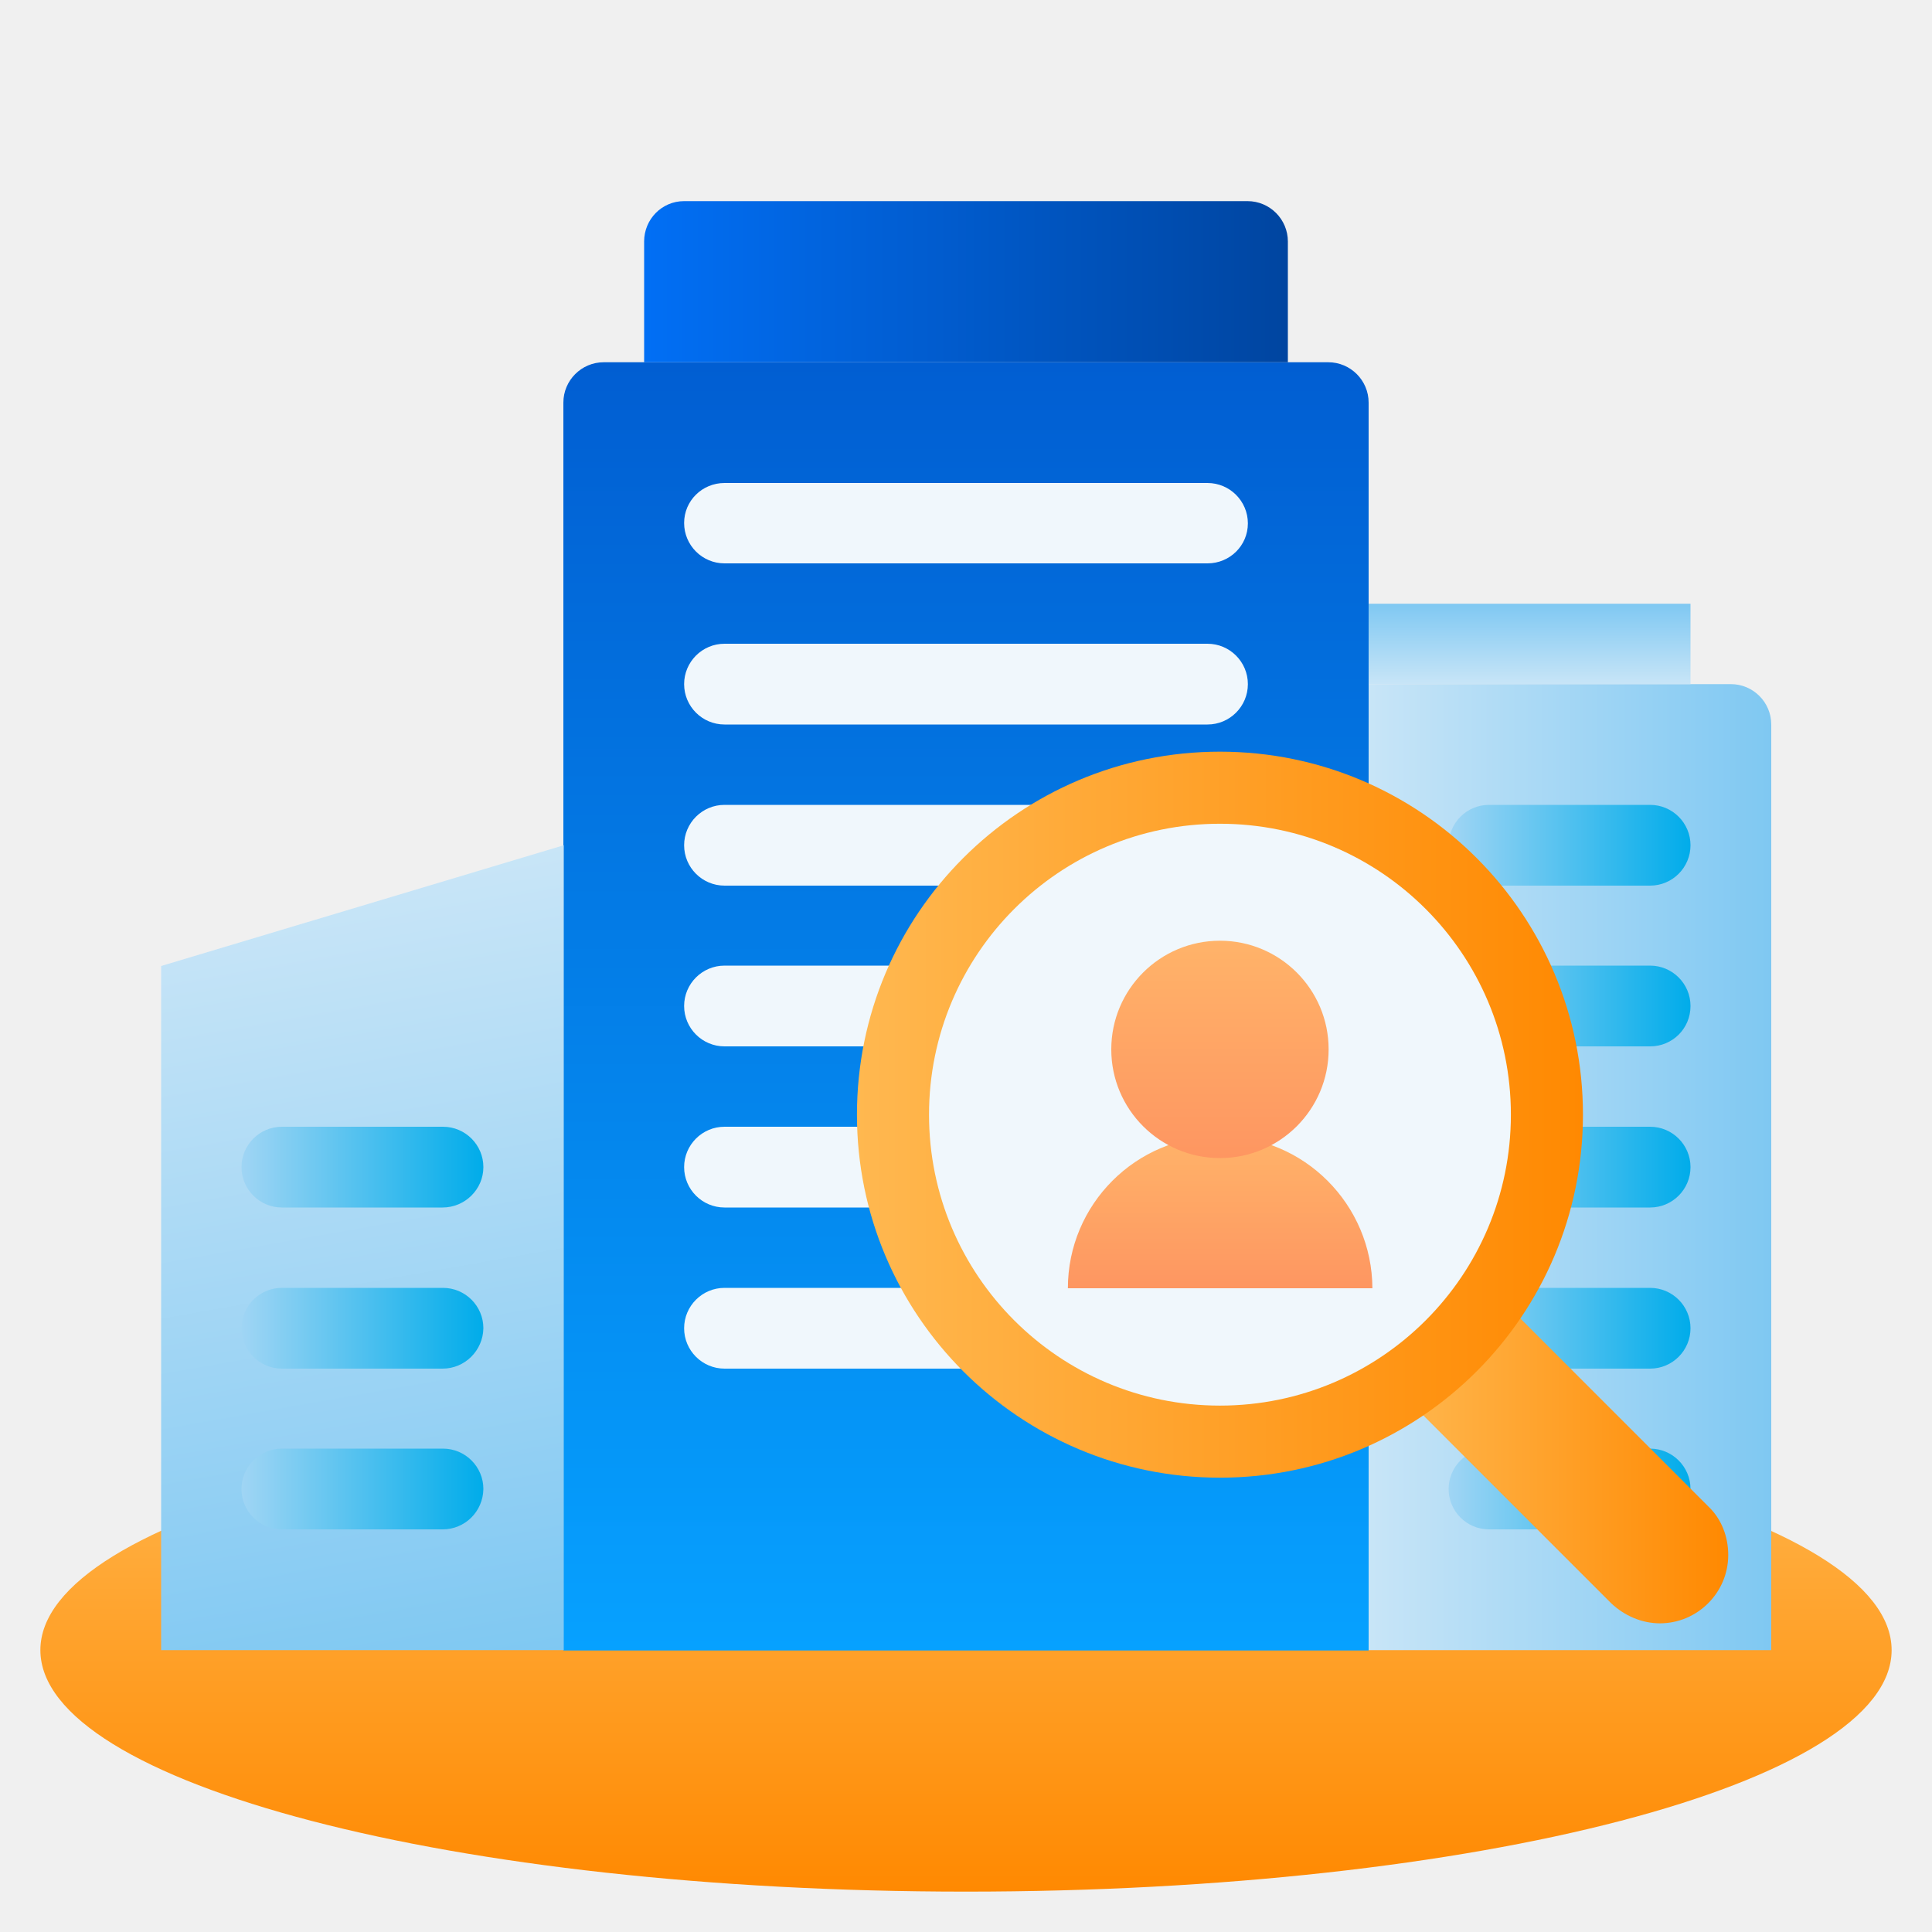
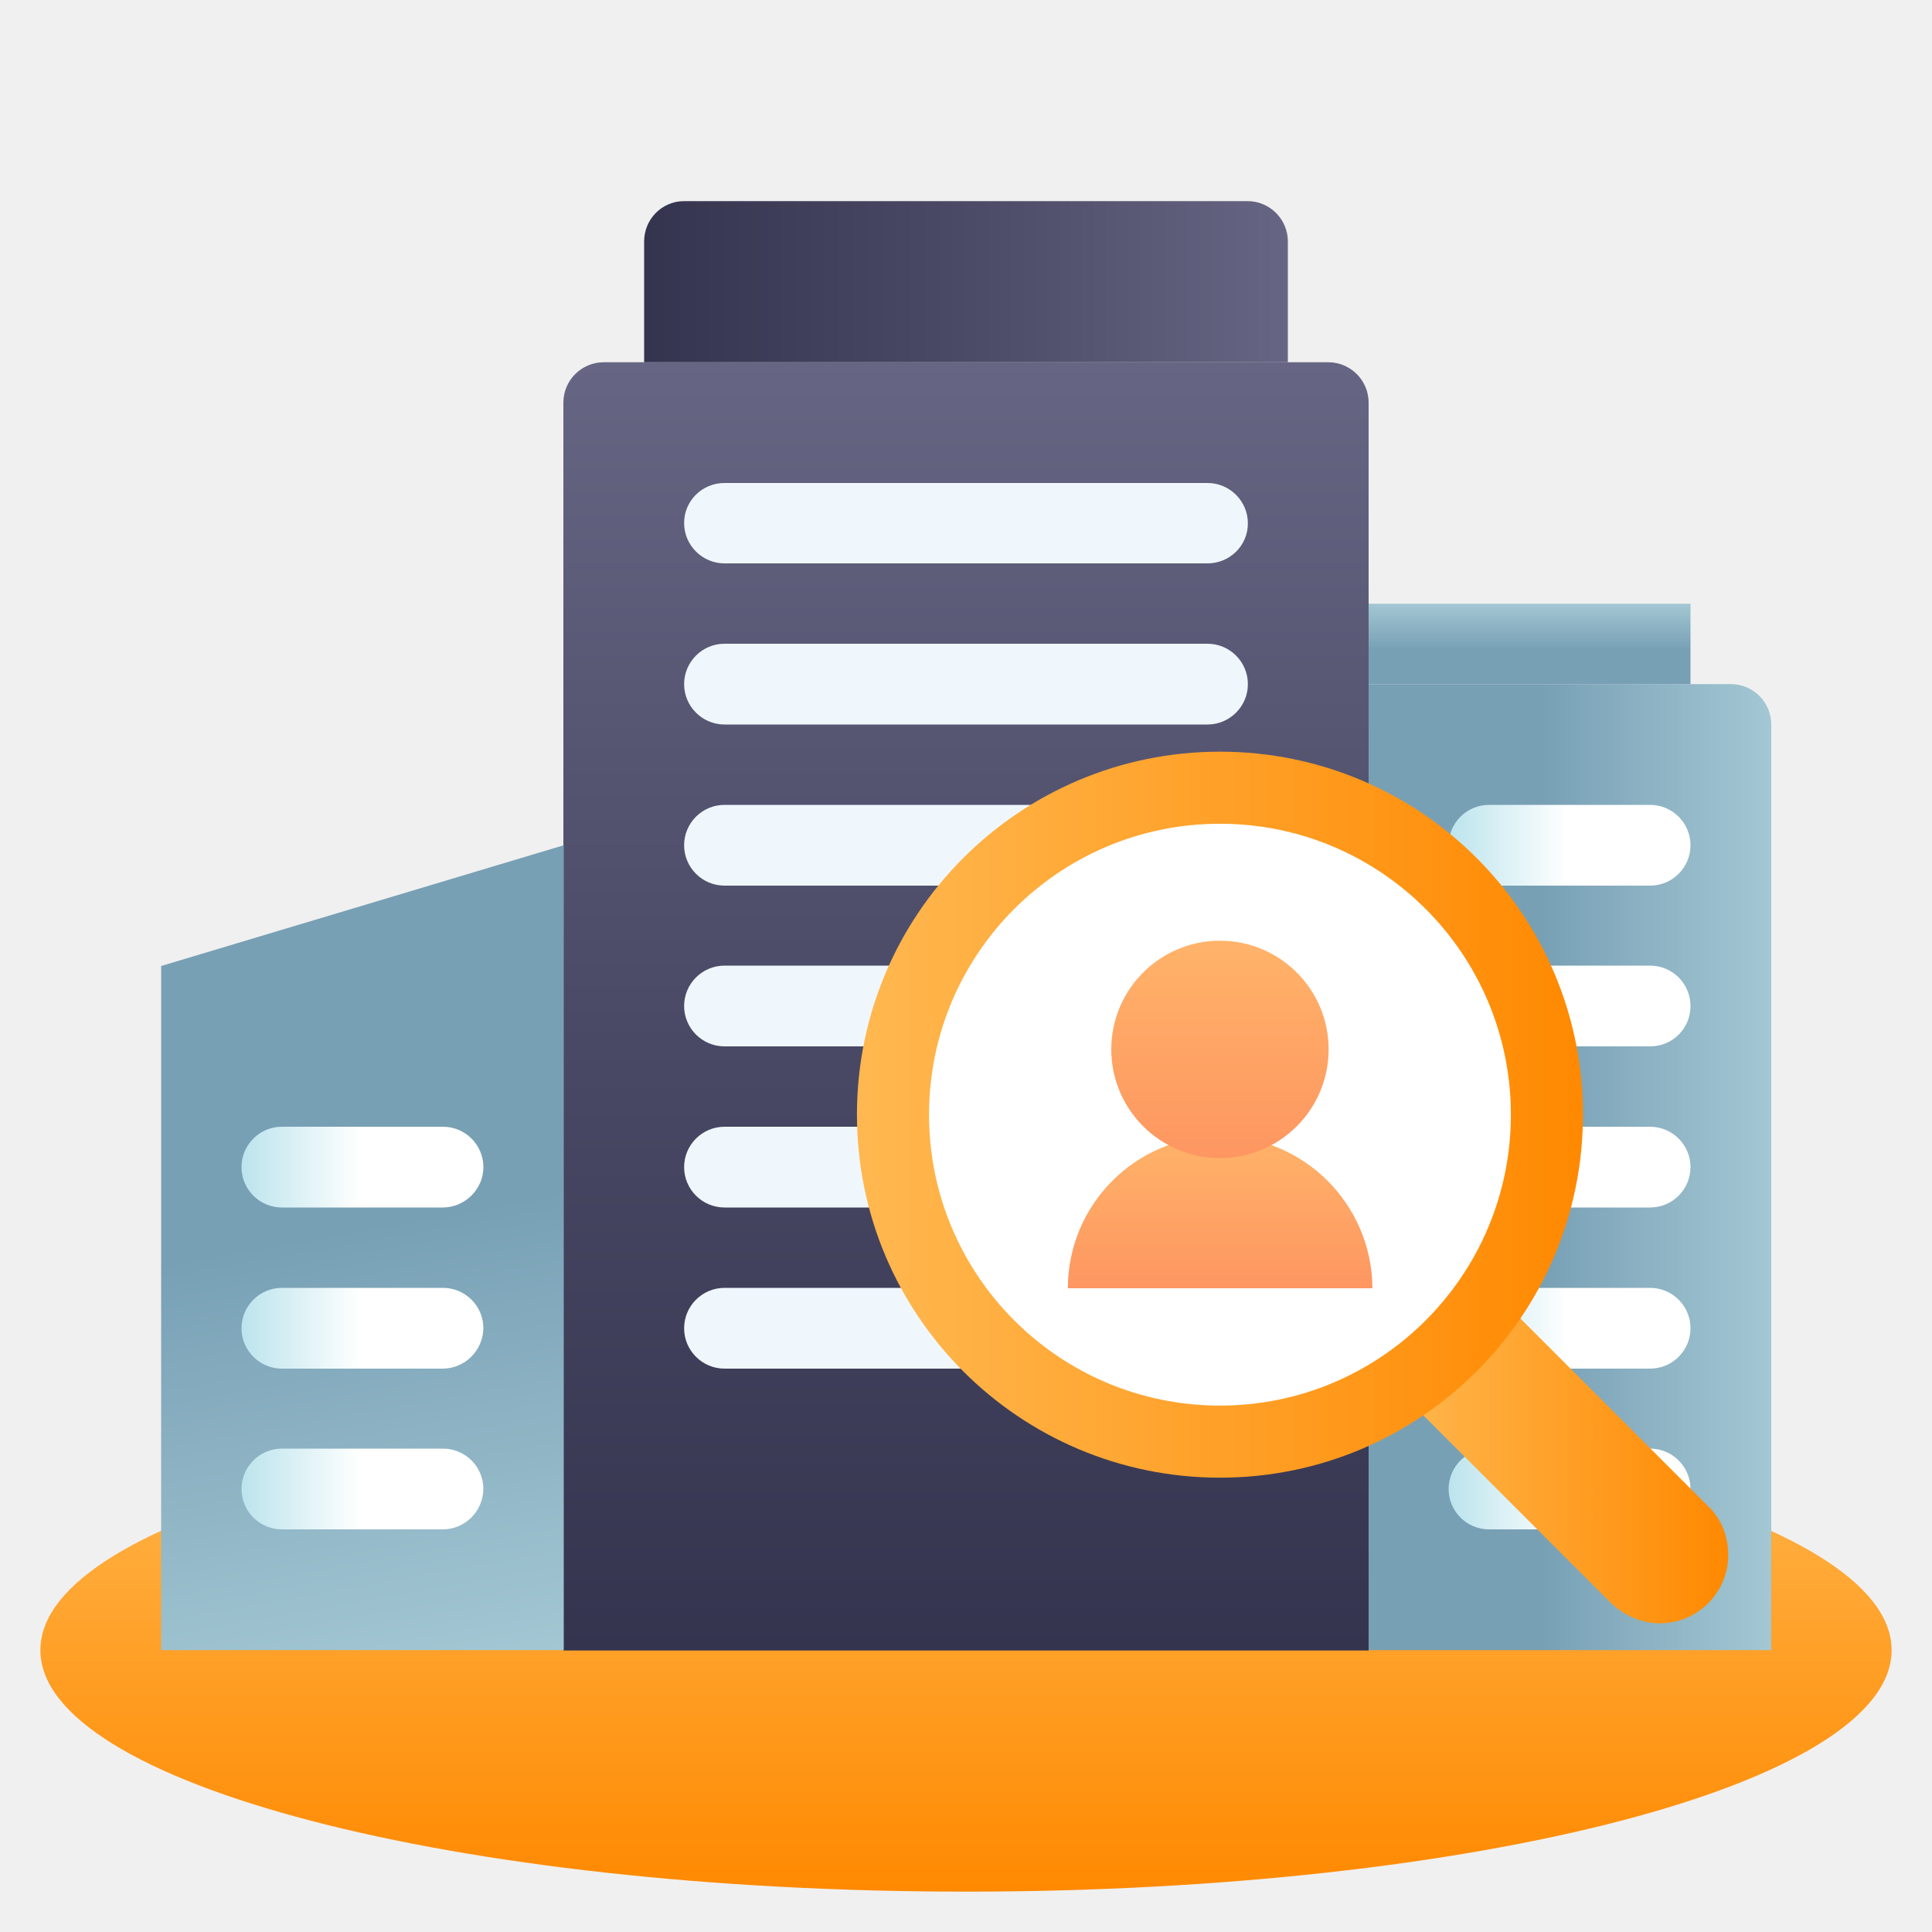
<svg xmlns="http://www.w3.org/2000/svg" version="1.1" id="Layer_1" x="0px" y="0px" viewBox="0 0 512 512" style="enable-background:new 0 0 512 512;" xml:space="preserve">
  <style type="text/css">
	.st0{fill:url(#SVGID_1_);}
- 	.st1{fill:url(#SVGID_00000132056995183917067720000016829581425386960277_);}
- 	.st2{fill:url(#SVGID_00000150809340593726449450000003709940024473752225_);}
- 	.st3{fill:url(#SVGID_00000016766186270549375820000000096417738673640576_);}
+ 	.st1{fill:url(#SVGID_00000041280338119713128530000012664946953874452386_);}
+ 	.st2{fill:url(#SVGID_00000104692593547830832030000001865129332769279924_);}
+ 	.st3{fill:url(#SVGID_00000051353690995778544140000014144044014179661705_);}
	.st4{fill:#F0F7FC;}
- 	.st5{fill:url(#SVGID_00000157288569250382344560000016656217616112257171_);}
- 	.st6{fill:url(#SVGID_00000102519505371115020860000011761059385083011745_);}
- 	.st7{fill:url(#SVGID_00000009575821878756504390000007451824230243506316_);}
- 	.st8{fill:url(#SVGID_00000125567475095659120610000011669329368696769417_);}
- 	.st9{fill:url(#SVGID_00000079453760625595483650000011019391597363071896_);}
- 	.st10{fill:url(#SVGID_00000129167612605685609310000004466689240451302586_);}
- 	.st11{fill:url(#SVGID_00000170979444158978824480000010250316738625051038_);}
- 	.st12{fill:url(#SVGID_00000049908247590242463020000004615378910024476581_);}
- 	.st13{fill:url(#SVGID_00000155824942246489885280000001669789579400457624_);}
- 	.st14{fill:url(#SVGID_00000042732080789628581320000007101274292689838250_);}
- 	.st15{fill:url(#SVGID_00000018234680536189274180000003177351423270198456_);}
- 	.st16{fill:url(#SVGID_00000147178283073047832460000012845778112998726556_);}
- 	.st17{fill:url(#SVGID_00000085962765109825100890000001202022340910481847_);}
- 	.st18{fill:url(#SVGID_00000101806360364984647510000008770985849581621636_);}
+ 	.st5{fill:url(#SVGID_00000073687723975594875050000017267976282177721765_);}
+ 	.st6{fill:url(#SVGID_00000033371565748058941000000006578717848280188813_);}
+ 	.st7{fill:url(#SVGID_00000052787352537091415330000009854103316481961119_);}
+ 	.st8{fill:url(#SVGID_00000039829294669250703380000010565027169488693932_);}
+ 	.st9{fill:url(#SVGID_00000070828340481081161460000014188921239708143755_);}
+ 	.st10{fill:url(#SVGID_00000054944468546131837680000012155599964860569493_);}
+ 	.st11{fill:url(#SVGID_00000009552484691051256390000000915026496740263615_);}
+ 	.st12{fill:url(#SVGID_00000097473404276345738820000017680795005663729820_);}
+ 	.st13{fill:url(#SVGID_00000171715583455614249110000016852486121293318807_);}
+ 	.st14{fill:url(#SVGID_00000075154531326023049770000003311360671648046993_);}
+ 	.st15{fill:url(#SVGID_00000059282605561496205590000003739275447641020557_);}
+ 	.st16{fill:url(#SVGID_00000132086519151705329880000010003175669440865201_);}
+ 	.st17{fill:#FFFFFF;}
+ 	.st18{fill:url(#SVGID_00000040567867828792834640000000509085779837135795_);}
+ 	.st19{fill:url(#SVGID_00000108299873386025647150000015364587463564343943_);}
</style>
-   <linearGradient id="SVGID_1_" gradientUnits="userSpaceOnUse" x1="-2061.28" y1="668.032" x2="-2061.28" y2="656.032" gradientTransform="matrix(10.6667 0 0 -10.6667 22243.051 7499.001)">
+   <linearGradient id="SVGID_1_" gradientUnits="userSpaceOnUse" x1="-2756.374" y1="133.624" x2="-2756.374" y2="145.624" gradientTransform="matrix(10.6667 0 0 10.6667 29657.41 -1052.026)">
    <stop offset="0" style="stop-color:#FFB850" />
    <stop offset="1" style="stop-color:#FF8901" />
  </linearGradient>
  <ellipse class="st0" cx="256" cy="437.3" rx="245.3" ry="64" />
-   <linearGradient id="SVGID_00000101090341526330870650000003897697926532983999_" gradientUnits="userSpaceOnUse" x1="-2051.276" y1="674.032" x2="-2041.273" y2="674.032" gradientTransform="matrix(10.6667 0 0 -10.6667 22243.051 7499.001)">
-     <stop offset="0" style="stop-color:#C8E5F7" />
-     <stop offset="1" style="stop-color:#7FC8F2" />
+   <linearGradient id="SVGID_00000094598745428953283920000004885559818997370247_" gradientUnits="userSpaceOnUse" x1="-2746.37" y1="127.624" x2="-2736.367" y2="127.624" gradientTransform="matrix(10.6667 0 0 10.6667 29657.41 -1052.026)">
+     <stop offset="0" style="stop-color:#78A0B5" />
+     <stop offset="0.43" style="stop-color:#78A0B5" />
+     <stop offset="1" style="stop-color:#A3C7D3" />
  </linearGradient>
-   <path style="fill:url(#SVGID_00000101090341526330870650000003897697926532983999_);" d="M362.7,181.3h96c5.9,0,10.7,4.8,10.7,10.7  v245.3l0,0H362.7l0,0V181.3L362.7,181.3z" />
-   <linearGradient id="SVGID_00000070810410638350000080000013048398183835338926_" gradientUnits="userSpaceOnUse" x1="-2061.28" y1="662.023" x2="-2061.28" y2="694.029" gradientTransform="matrix(10.6667 0 0 -10.6667 22243.051 7499.001)">
-     <stop offset="0" style="stop-color:#06A1FF" />
-     <stop offset="1" style="stop-color:#015ED2" />
+   <path style="fill:url(#SVGID_00000094598745428953283920000004885559818997370247_);" d="M362.7,181.3h96c5.9,0,10.7,4.8,10.7,10.7  v245.3l0,0H362.7l0,0V181.3L362.7,181.3z" />
+   <linearGradient id="SVGID_00000106121436507614121910000009467293794588529567_" gradientUnits="userSpaceOnUse" x1="-2756.374" y1="139.633" x2="-2756.374" y2="107.627" gradientTransform="matrix(10.6667 0 0 10.6667 29657.41 -1052.026)">
+     <stop offset="0" style="stop-color:#34344F" />
+     <stop offset="0.47" style="stop-color:#494965" />
+     <stop offset="1" style="stop-color:#666684" />
  </linearGradient>
-   <path style="fill:url(#SVGID_00000070810410638350000080000013048398183835338926_);" d="M160,96h192c5.9,0,10.7,4.8,10.7,10.7  v330.7l0,0H149.3l0,0V106.7C149.3,100.8,154.1,96,160,96z" />
-   <linearGradient id="SVGID_00000069373265272848748260000017522126768580271515_" gradientUnits="userSpaceOnUse" x1="170.7" y1="600.65" x2="341.3" y2="600.65" gradientTransform="matrix(1 0 0 1 0 -526)">
-     <stop offset="0" style="stop-color:#016FF5" />
-     <stop offset="1" style="stop-color:#0045A0" />
+   <path style="fill:url(#SVGID_00000106121436507614121910000009467293794588529567_);" d="M160,96h192c5.9,0,10.7,4.8,10.7,10.7  v330.7l0,0H149.3l0,0V106.7C149.3,100.8,154.1,96,160,96z" />
+   <linearGradient id="SVGID_00000014622773073109138500000002802452973872482211_" gradientUnits="userSpaceOnUse" x1="170.7" y1="-86.65" x2="341.3" y2="-86.65" gradientTransform="matrix(1 0 0 -1 0 -12)">
+     <stop offset="0" style="stop-color:#34344F" />
+     <stop offset="0.47" style="stop-color:#494965" />
+     <stop offset="1" style="stop-color:#666684" />
  </linearGradient>
-   <path style="fill:url(#SVGID_00000069373265272848748260000017522126768580271515_);" d="M181.3,53.3h149.3  c5.9,0,10.7,4.8,10.7,10.7v32l0,0H170.7l0,0V64C170.7,58.1,175.4,53.3,181.3,53.3z" />
+   <path style="fill:url(#SVGID_00000014622773073109138500000002802452973872482211_);" d="M181.3,53.3h149.3  c5.9,0,10.7,4.8,10.7,10.7v32l0,0H170.7l0,0V64C170.7,58.1,175.4,53.3,181.3,53.3z" />
  <g>
    <path class="st4" d="M320,149.3H192c-5.9,0-10.7-4.8-10.7-10.7S186.1,128,192,128h128c5.9,0,10.7,4.8,10.7,10.7   S325.9,149.3,320,149.3z" />
    <path class="st4" d="M320,192H192c-5.9,0-10.7-4.8-10.7-10.7s4.8-10.7,10.7-10.7h128c5.9,0,10.7,4.8,10.7,10.7S325.9,192,320,192z" />
    <path class="st4" d="M320,234.7H192c-5.9,0-10.7-4.8-10.7-10.7s4.8-10.7,10.7-10.7h128c5.9,0,10.7,4.8,10.7,10.7   S325.9,234.7,320,234.7z" />
    <path class="st4" d="M320,277.3H192c-5.9,0-10.7-4.8-10.7-10.7c0-5.9,4.8-10.7,10.7-10.7h128c5.9,0,10.7,4.8,10.7,10.7   C330.7,272.6,325.9,277.3,320,277.3z" />
    <path class="st4" d="M320,320H192c-5.9,0-10.7-4.8-10.7-10.7s4.8-10.7,10.7-10.7h128c5.9,0,10.7,4.8,10.7,10.7S325.9,320,320,320z" />
    <path class="st4" d="M320,362.7H192c-5.9,0-10.7-4.8-10.7-10.7c0-5.9,4.8-10.7,10.7-10.7h128c5.9,0,10.7,4.8,10.7,10.7   C330.7,357.9,325.9,362.7,320,362.7z" />
  </g>
-   <linearGradient id="SVGID_00000119097405684890130230000000526789103579615896_" gradientUnits="userSpaceOnUse" x1="384" y1="750" x2="448" y2="750" gradientTransform="matrix(1 0 0 1 0 -526)">
-     <stop offset="0" style="stop-color:#A0D5F4" />
-     <stop offset="1" style="stop-color:#00ACEA" />
+   <linearGradient id="SVGID_00000053537174817583100190000007562572589920934563_" gradientUnits="userSpaceOnUse" x1="384" y1="-236" x2="448" y2="-236" gradientTransform="matrix(1 0 0 -1 0 -12)">
+     <stop offset="0" style="stop-color:#BCE4ED" />
+     <stop offset="0.49" style="stop-color:#FFFFFF" />
+     <stop offset="1" style="stop-color:#FFFFFF" />
  </linearGradient>
-   <path style="fill:url(#SVGID_00000119097405684890130230000000526789103579615896_);" d="M437.3,234.7h-42.7  c-5.9,0-10.7-4.8-10.7-10.7s4.8-10.7,10.7-10.7h42.7c5.9,0,10.7,4.8,10.7,10.7S443.2,234.7,437.3,234.7z" />
-   <linearGradient id="SVGID_00000119101926593906355140000017424892656824702647_" gradientUnits="userSpaceOnUse" x1="384" y1="792.6" x2="448" y2="792.6" gradientTransform="matrix(1 0 0 1 0 -526)">
-     <stop offset="0" style="stop-color:#A0D5F4" />
-     <stop offset="1" style="stop-color:#00ACEA" />
+   <path style="fill:url(#SVGID_00000053537174817583100190000007562572589920934563_);" d="M437.3,234.7h-42.7  c-5.9,0-10.7-4.8-10.7-10.7s4.8-10.7,10.7-10.7h42.7c5.9,0,10.7,4.8,10.7,10.7S443.2,234.7,437.3,234.7z" />
+   <linearGradient id="SVGID_00000160177110388773470790000006434675710790178465_" gradientUnits="userSpaceOnUse" x1="384" y1="-278.6" x2="448" y2="-278.6" gradientTransform="matrix(1 0 0 -1 0 -12)">
+     <stop offset="0" style="stop-color:#BCE4ED" />
+     <stop offset="0.49" style="stop-color:#FFFFFF" />
+     <stop offset="1" style="stop-color:#FFFFFF" />
  </linearGradient>
-   <path style="fill:url(#SVGID_00000119101926593906355140000017424892656824702647_);" d="M437.3,277.3h-42.7  c-5.9,0-10.7-4.8-10.7-10.7c0-5.9,4.8-10.7,10.7-10.7h42.7c5.9,0,10.7,4.8,10.7,10.7C448,272.6,443.2,277.3,437.3,277.3z" />
-   <linearGradient id="SVGID_00000125589678576885310680000008997871752660014771_" gradientUnits="userSpaceOnUse" x1="384" y1="835.3" x2="448" y2="835.3" gradientTransform="matrix(1 0 0 1 0 -526)">
-     <stop offset="0" style="stop-color:#A0D5F4" />
-     <stop offset="1" style="stop-color:#00ACEA" />
+   <path style="fill:url(#SVGID_00000160177110388773470790000006434675710790178465_);" d="M437.3,277.3h-42.7  c-5.9,0-10.7-4.8-10.7-10.7c0-5.9,4.8-10.7,10.7-10.7h42.7c5.9,0,10.7,4.8,10.7,10.7C448,272.6,443.2,277.3,437.3,277.3z" />
+   <linearGradient id="SVGID_00000153672511249922983600000003164902165805750420_" gradientUnits="userSpaceOnUse" x1="384" y1="-321.3" x2="448" y2="-321.3" gradientTransform="matrix(1 0 0 -1 0 -12)">
+     <stop offset="0" style="stop-color:#BCE4ED" />
+     <stop offset="0.49" style="stop-color:#FFFFFF" />
+     <stop offset="1" style="stop-color:#FFFFFF" />
  </linearGradient>
-   <path style="fill:url(#SVGID_00000125589678576885310680000008997871752660014771_);" d="M437.3,320h-42.7  c-5.9,0-10.7-4.8-10.7-10.7s4.8-10.7,10.7-10.7h42.7c5.9,0,10.7,4.8,10.7,10.7S443.2,320,437.3,320z" />
-   <linearGradient id="SVGID_00000022534249365033243240000004820654478899782843_" gradientUnits="userSpaceOnUse" x1="384" y1="878" x2="448" y2="878" gradientTransform="matrix(1 0 0 1 0 -526)">
-     <stop offset="0" style="stop-color:#A0D5F4" />
-     <stop offset="1" style="stop-color:#00ACEA" />
+   <path style="fill:url(#SVGID_00000153672511249922983600000003164902165805750420_);" d="M437.3,320h-42.7  c-5.9,0-10.7-4.8-10.7-10.7s4.8-10.7,10.7-10.7h42.7c5.9,0,10.7,4.8,10.7,10.7S443.2,320,437.3,320z" />
+   <linearGradient id="SVGID_00000058589571488501648530000014903749736873185177_" gradientUnits="userSpaceOnUse" x1="384" y1="-364" x2="448" y2="-364" gradientTransform="matrix(1 0 0 -1 0 -12)">
+     <stop offset="0" style="stop-color:#BCE4ED" />
+     <stop offset="0.49" style="stop-color:#FFFFFF" />
+     <stop offset="1" style="stop-color:#FFFFFF" />
  </linearGradient>
-   <path style="fill:url(#SVGID_00000022534249365033243240000004820654478899782843_);" d="M437.3,362.7h-42.7  c-5.9,0-10.7-4.8-10.7-10.7c0-5.9,4.8-10.7,10.7-10.7h42.7c5.9,0,10.7,4.8,10.7,10.7C448,357.9,443.2,362.7,437.3,362.7z" />
-   <linearGradient id="SVGID_00000182513760464778760330000006937572569638733977_" gradientUnits="userSpaceOnUse" x1="384" y1="920.6" x2="448" y2="920.6" gradientTransform="matrix(1 0 0 1 0 -526)">
-     <stop offset="0" style="stop-color:#A0D5F4" />
-     <stop offset="1" style="stop-color:#00ACEA" />
+   <path style="fill:url(#SVGID_00000058589571488501648530000014903749736873185177_);" d="M437.3,362.7h-42.7  c-5.9,0-10.7-4.8-10.7-10.7c0-5.9,4.8-10.7,10.7-10.7h42.7c5.9,0,10.7,4.8,10.7,10.7C448,357.9,443.2,362.7,437.3,362.7z" />
+   <linearGradient id="SVGID_00000134942745057600034400000006104313817890043828_" gradientUnits="userSpaceOnUse" x1="384" y1="-406.6" x2="448" y2="-406.6" gradientTransform="matrix(1 0 0 -1 0 -12)">
+     <stop offset="0" style="stop-color:#BCE4ED" />
+     <stop offset="0.49" style="stop-color:#FFFFFF" />
+     <stop offset="1" style="stop-color:#FFFFFF" />
  </linearGradient>
-   <path style="fill:url(#SVGID_00000182513760464778760330000006937572569638733977_);" d="M437.3,405.3h-42.7  c-5.9,0-10.7-4.8-10.7-10.7c0-5.9,4.8-10.7,10.7-10.7h42.7c5.9,0,10.7,4.8,10.7,10.7C448,400.6,443.2,405.3,437.3,405.3z" />
-   <linearGradient id="SVGID_00000075853646998941032470000002858416513177067948_" gradientUnits="userSpaceOnUse" x1="-2047.278" y1="686.032" x2="-2047.278" y2="688.032" gradientTransform="matrix(10.6667 0 0 -10.6667 22243.051 7499.001)">
-     <stop offset="0" style="stop-color:#C8E5F7" />
-     <stop offset="1" style="stop-color:#7FC8F2" />
+   <path style="fill:url(#SVGID_00000134942745057600034400000006104313817890043828_);" d="M437.3,405.3h-42.7  c-5.9,0-10.7-4.8-10.7-10.7c0-5.9,4.8-10.7,10.7-10.7h42.7c5.9,0,10.7,4.8,10.7,10.7C448,400.6,443.2,405.3,437.3,405.3z" />
+   <linearGradient id="SVGID_00000018231238668670245870000013379836130043998093_" gradientUnits="userSpaceOnUse" x1="-2742.372" y1="115.624" x2="-2742.372" y2="113.624" gradientTransform="matrix(10.6667 0 0 10.6667 29657.41 -1052.026)">
+     <stop offset="0" style="stop-color:#78A0B5" />
+     <stop offset="0.43" style="stop-color:#78A0B5" />
+     <stop offset="1" style="stop-color:#A3C7D3" />
  </linearGradient>
-   <path style="fill:url(#SVGID_00000075853646998941032470000002858416513177067948_);" d="M362.7,160H448v21.3h-85.3V160z" />
-   <linearGradient id="SVGID_00000137121885328704844390000002762714633573789358_" gradientUnits="userSpaceOnUse" x1="-2077.834" y1="680.872" x2="-2074.414" y2="661.479" gradientTransform="matrix(10.6667 0 0 -10.6667 22243.051 7499.001)">
-     <stop offset="0" style="stop-color:#C8E5F7" />
-     <stop offset="1" style="stop-color:#7FC8F2" />
+   <path style="fill:url(#SVGID_00000018231238668670245870000013379836130043998093_);" d="M362.7,160H448v21.3h-85.3V160z" />
+   <linearGradient id="SVGID_00000071553359043537225350000002951973277112661937_" gradientUnits="userSpaceOnUse" x1="-2772.928" y1="120.784" x2="-2769.508" y2="140.178" gradientTransform="matrix(10.6667 0 0 10.6667 29657.41 -1052.026)">
+     <stop offset="0" style="stop-color:#78A0B5" />
+     <stop offset="0.43" style="stop-color:#78A0B5" />
+     <stop offset="1" style="stop-color:#A3C7D3" />
  </linearGradient>
-   <path style="fill:url(#SVGID_00000137121885328704844390000002762714633573789358_);" d="M42.7,256l106.7-32v213.3H42.7V256z" />
-   <linearGradient id="SVGID_00000028296513871735947300000009949340704796255417_" gradientUnits="userSpaceOnUse" x1="64" y1="835.3" x2="128" y2="835.3" gradientTransform="matrix(1 0 0 1 0 -526)">
-     <stop offset="0" style="stop-color:#A0D5F4" />
-     <stop offset="1" style="stop-color:#00ACEA" />
+   <path style="fill:url(#SVGID_00000071553359043537225350000002951973277112661937_);" d="M42.7,256l106.7-32v213.3H42.7V256z" />
+   <linearGradient id="SVGID_00000132074154800155661120000005797386217682000049_" gradientUnits="userSpaceOnUse" x1="64" y1="-321.3" x2="128" y2="-321.3" gradientTransform="matrix(1 0 0 -1 0 -12)">
+     <stop offset="0" style="stop-color:#BCE4ED" />
+     <stop offset="0.49" style="stop-color:#FFFFFF" />
+     <stop offset="1" style="stop-color:#FFFFFF" />
  </linearGradient>
-   <path style="fill:url(#SVGID_00000028296513871735947300000009949340704796255417_);" d="M117.3,320H74.7c-5.9,0-10.7-4.8-10.7-10.7  s4.8-10.7,10.7-10.7h42.7c5.9,0,10.7,4.8,10.7,10.7S123.2,320,117.3,320z" />
-   <linearGradient id="SVGID_00000165205390654672282140000000804311640793692068_" gradientUnits="userSpaceOnUse" x1="64" y1="878" x2="128" y2="878" gradientTransform="matrix(1 0 0 1 0 -526)">
-     <stop offset="0" style="stop-color:#A0D5F4" />
-     <stop offset="1" style="stop-color:#00ACEA" />
+   <path style="fill:url(#SVGID_00000132074154800155661120000005797386217682000049_);" d="M117.3,320H74.7c-5.9,0-10.7-4.8-10.7-10.7  s4.8-10.7,10.7-10.7h42.7c5.9,0,10.7,4.8,10.7,10.7S123.2,320,117.3,320z" />
+   <linearGradient id="SVGID_00000049924357123261906460000015249507951780286127_" gradientUnits="userSpaceOnUse" x1="64" y1="-364" x2="128" y2="-364" gradientTransform="matrix(1 0 0 -1 0 -12)">
+     <stop offset="0" style="stop-color:#BCE4ED" />
+     <stop offset="0.49" style="stop-color:#FFFFFF" />
+     <stop offset="1" style="stop-color:#FFFFFF" />
  </linearGradient>
-   <path style="fill:url(#SVGID_00000165205390654672282140000000804311640793692068_);" d="M117.3,362.7H74.7  c-5.9,0-10.7-4.8-10.7-10.7c0-5.9,4.8-10.7,10.7-10.7h42.7c5.9,0,10.7,4.8,10.7,10.7C128,357.9,123.2,362.7,117.3,362.7z" />
-   <linearGradient id="SVGID_00000062879318320394744740000011325644889604564890_" gradientUnits="userSpaceOnUse" x1="64" y1="920.6" x2="128" y2="920.6" gradientTransform="matrix(1 0 0 1 0 -526)">
-     <stop offset="0" style="stop-color:#A0D5F4" />
-     <stop offset="1" style="stop-color:#00ACEA" />
+   <path style="fill:url(#SVGID_00000049924357123261906460000015249507951780286127_);" d="M117.3,362.7H74.7  c-5.9,0-10.7-4.8-10.7-10.7c0-5.9,4.8-10.7,10.7-10.7h42.7c5.9,0,10.7,4.8,10.7,10.7C128,357.9,123.2,362.7,117.3,362.7z" />
+   <linearGradient id="SVGID_00000139272410171451618430000006863552467948811437_" gradientUnits="userSpaceOnUse" x1="64" y1="-406.6" x2="128" y2="-406.6" gradientTransform="matrix(1 0 0 -1 0 -12)">
+     <stop offset="0" style="stop-color:#BCE4ED" />
+     <stop offset="0.49" style="stop-color:#FFFFFF" />
+     <stop offset="1" style="stop-color:#FFFFFF" />
  </linearGradient>
-   <path style="fill:url(#SVGID_00000062879318320394744740000011325644889604564890_);" d="M117.3,405.3H74.7  c-5.9,0-10.7-4.8-10.7-10.7c0-5.9,4.8-10.7,10.7-10.7h42.7c5.9,0,10.7,4.8,10.7,10.7C128,400.6,123.2,405.3,117.3,405.3z" />
+   <path style="fill:url(#SVGID_00000139272410171451618430000006863552467948811437_);" d="M117.3,405.3H74.7  c-5.9,0-10.7-4.8-10.7-10.7c0-5.9,4.8-10.7,10.7-10.7h42.7c5.9,0,10.7,4.8,10.7,10.7C128,400.6,123.2,405.3,117.3,405.3z" />
  <g>
    <g>
-       <linearGradient id="SVGID_00000065779945297194223040000017220739037896915346_" gradientUnits="userSpaceOnUse" x1="368.202" y1="128.699" x2="458" y2="128.699" gradientTransform="matrix(1 0 0 -1 0 514)">
+       <linearGradient id="SVGID_00000100343434404666159640000011137202686828474009_" gradientUnits="userSpaceOnUse" x1="368.2" y1="911.3" x2="458" y2="911.3" gradientTransform="matrix(1 0 0 1 0 -526)">
        <stop offset="0" style="stop-color:#FFB850" />
        <stop offset="1" style="stop-color:#FF8901" />
      </linearGradient>
-       <path style="fill:url(#SVGID_00000065779945297194223040000017220739037896915346_);" d="M458,412.1c0,10-8.2,18.1-18.1,18.1    c-4.8,0-9.4-2-12.9-5.3l-58.8-58.8l25.7-25.7l58.8,58.8C456.2,402.5,458,407.2,458,412.1z" />
-       <linearGradient id="SVGID_00000160183416465571905030000010842558421023352708_" gradientUnits="userSpaceOnUse" x1="-1368.897" y1="77.007" x2="-1350.855" y2="77.007" gradientTransform="matrix(10.6667 0 0 10.6667 14828.692 -526.0257)">
+       <path style="fill:url(#SVGID_00000100343434404666159640000011137202686828474009_);" d="M458,412.1c0,10-8.2,18.1-18.1,18.1    c-4.8,0-9.4-2-12.9-5.3l-58.8-58.8l25.7-25.7l58.8,58.8C456.2,402.5,458,407.2,458,412.1z" />
+       <linearGradient id="SVGID_00000049925075876274733270000010432960409824023700_" gradientUnits="userSpaceOnUse" x1="-2063.989" y1="675.335" x2="-2045.951" y2="675.335" gradientTransform="matrix(10.6667 0 0 -10.6667 22243.051 7499.001)">
        <stop offset="0" style="stop-color:#FFB850" />
        <stop offset="1" style="stop-color:#FF8901" />
      </linearGradient>
-       <circle style="fill:url(#SVGID_00000160183416465571905030000010842558421023352708_);" cx="323.3" cy="295.4" r="96.2" />
-       <circle class="st4" cx="323.3" cy="295.4" r="77.1" />
+       <circle style="fill:url(#SVGID_00000049925075876274733270000010432960409824023700_);" cx="323.3" cy="295.4" r="96.2" />
+       <circle class="st17" cx="323.3" cy="295.4" r="77.1" />
    </g>
    <g>
-       <linearGradient id="SVGID_00000034770710697991334710000003752297592175653783_" gradientUnits="userSpaceOnUse" x1="-664.784" y1="720.331" x2="-664.784" y2="724.111" gradientTransform="matrix(10.6667 0 0 -10.6667 7414.333 8025.001)">
+       <linearGradient id="SVGID_00000118396547000239589100000016180299202573296522_" gradientUnits="userSpaceOnUse" x1="-1359.872" y1="81.326" x2="-1359.872" y2="77.548" gradientTransform="matrix(10.6667 0 0 10.6667 14828.692 -526.0257)">
        <stop offset="0" style="stop-color:#FE9661" />
        <stop offset="1" style="stop-color:#FFB369" />
      </linearGradient>
-       <path style="fill:url(#SVGID_00000034770710697991334710000003752297592175653783_);" d="M323.3,301.1    c-22.3,0-40.3,18.1-40.3,40.3h80.7C363.6,319.2,345.6,301.1,323.3,301.1z" />
-       <linearGradient id="SVGID_00000154404284465318517420000007310713351372780734_" gradientUnits="userSpaceOnUse" x1="-664.784" y1="723.571" x2="-664.784" y2="728.972" gradientTransform="matrix(10.6667 0 0 -10.6667 7414.333 8025.001)">
+       <path style="fill:url(#SVGID_00000118396547000239589100000016180299202573296522_);" d="M323.3,301.1    c-22.3,0-40.3,18.1-40.3,40.3h80.7C363.6,319.2,345.6,301.1,323.3,301.1z" />
+       <linearGradient id="SVGID_00000076592463647692935240000002099764377166729609_" gradientUnits="userSpaceOnUse" x1="-1359.876" y1="78.087" x2="-1359.876" y2="72.687" gradientTransform="matrix(10.6667 0 0 10.6667 14828.692 -526.0257)">
        <stop offset="0" style="stop-color:#FE9661" />
        <stop offset="1" style="stop-color:#FFB369" />
      </linearGradient>
-       <circle style="fill:url(#SVGID_00000154404284465318517420000007310713351372780734_);" cx="323.3" cy="278.1" r="28.8" />
+       <circle style="fill:url(#SVGID_00000076592463647692935240000002099764377166729609_);" cx="323.3" cy="278.1" r="28.8" />
    </g>
  </g>
</svg>
